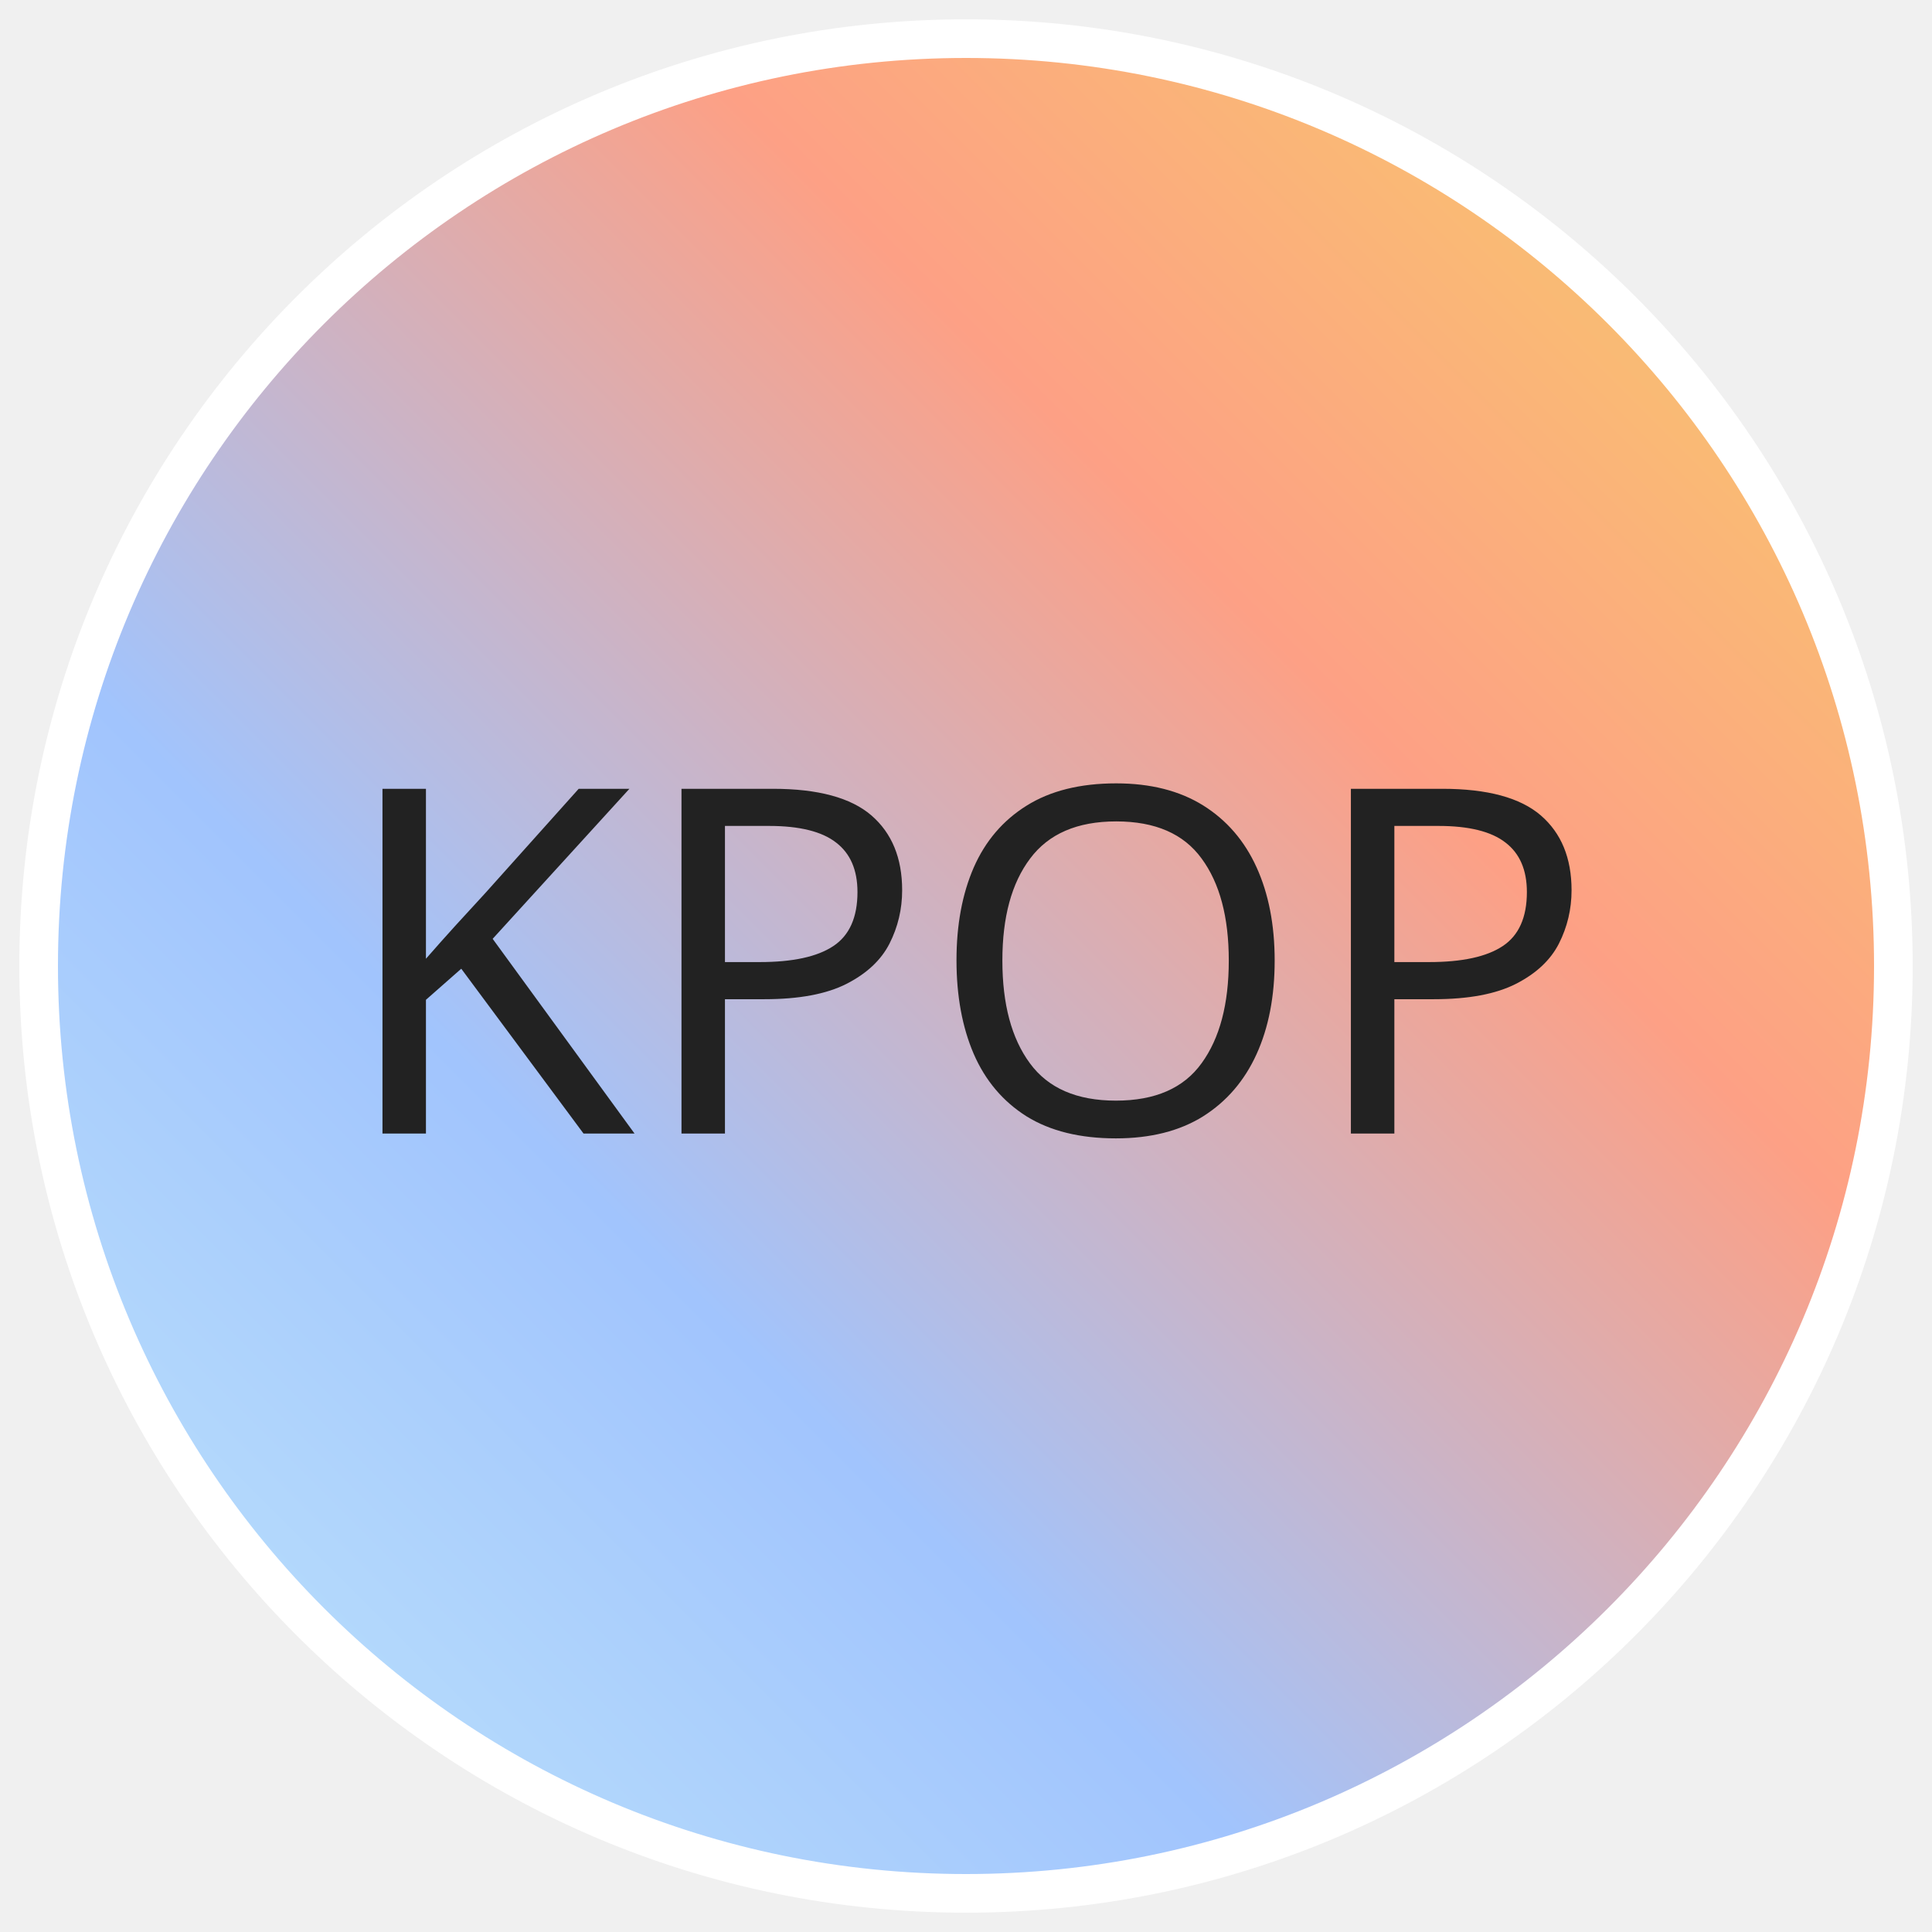
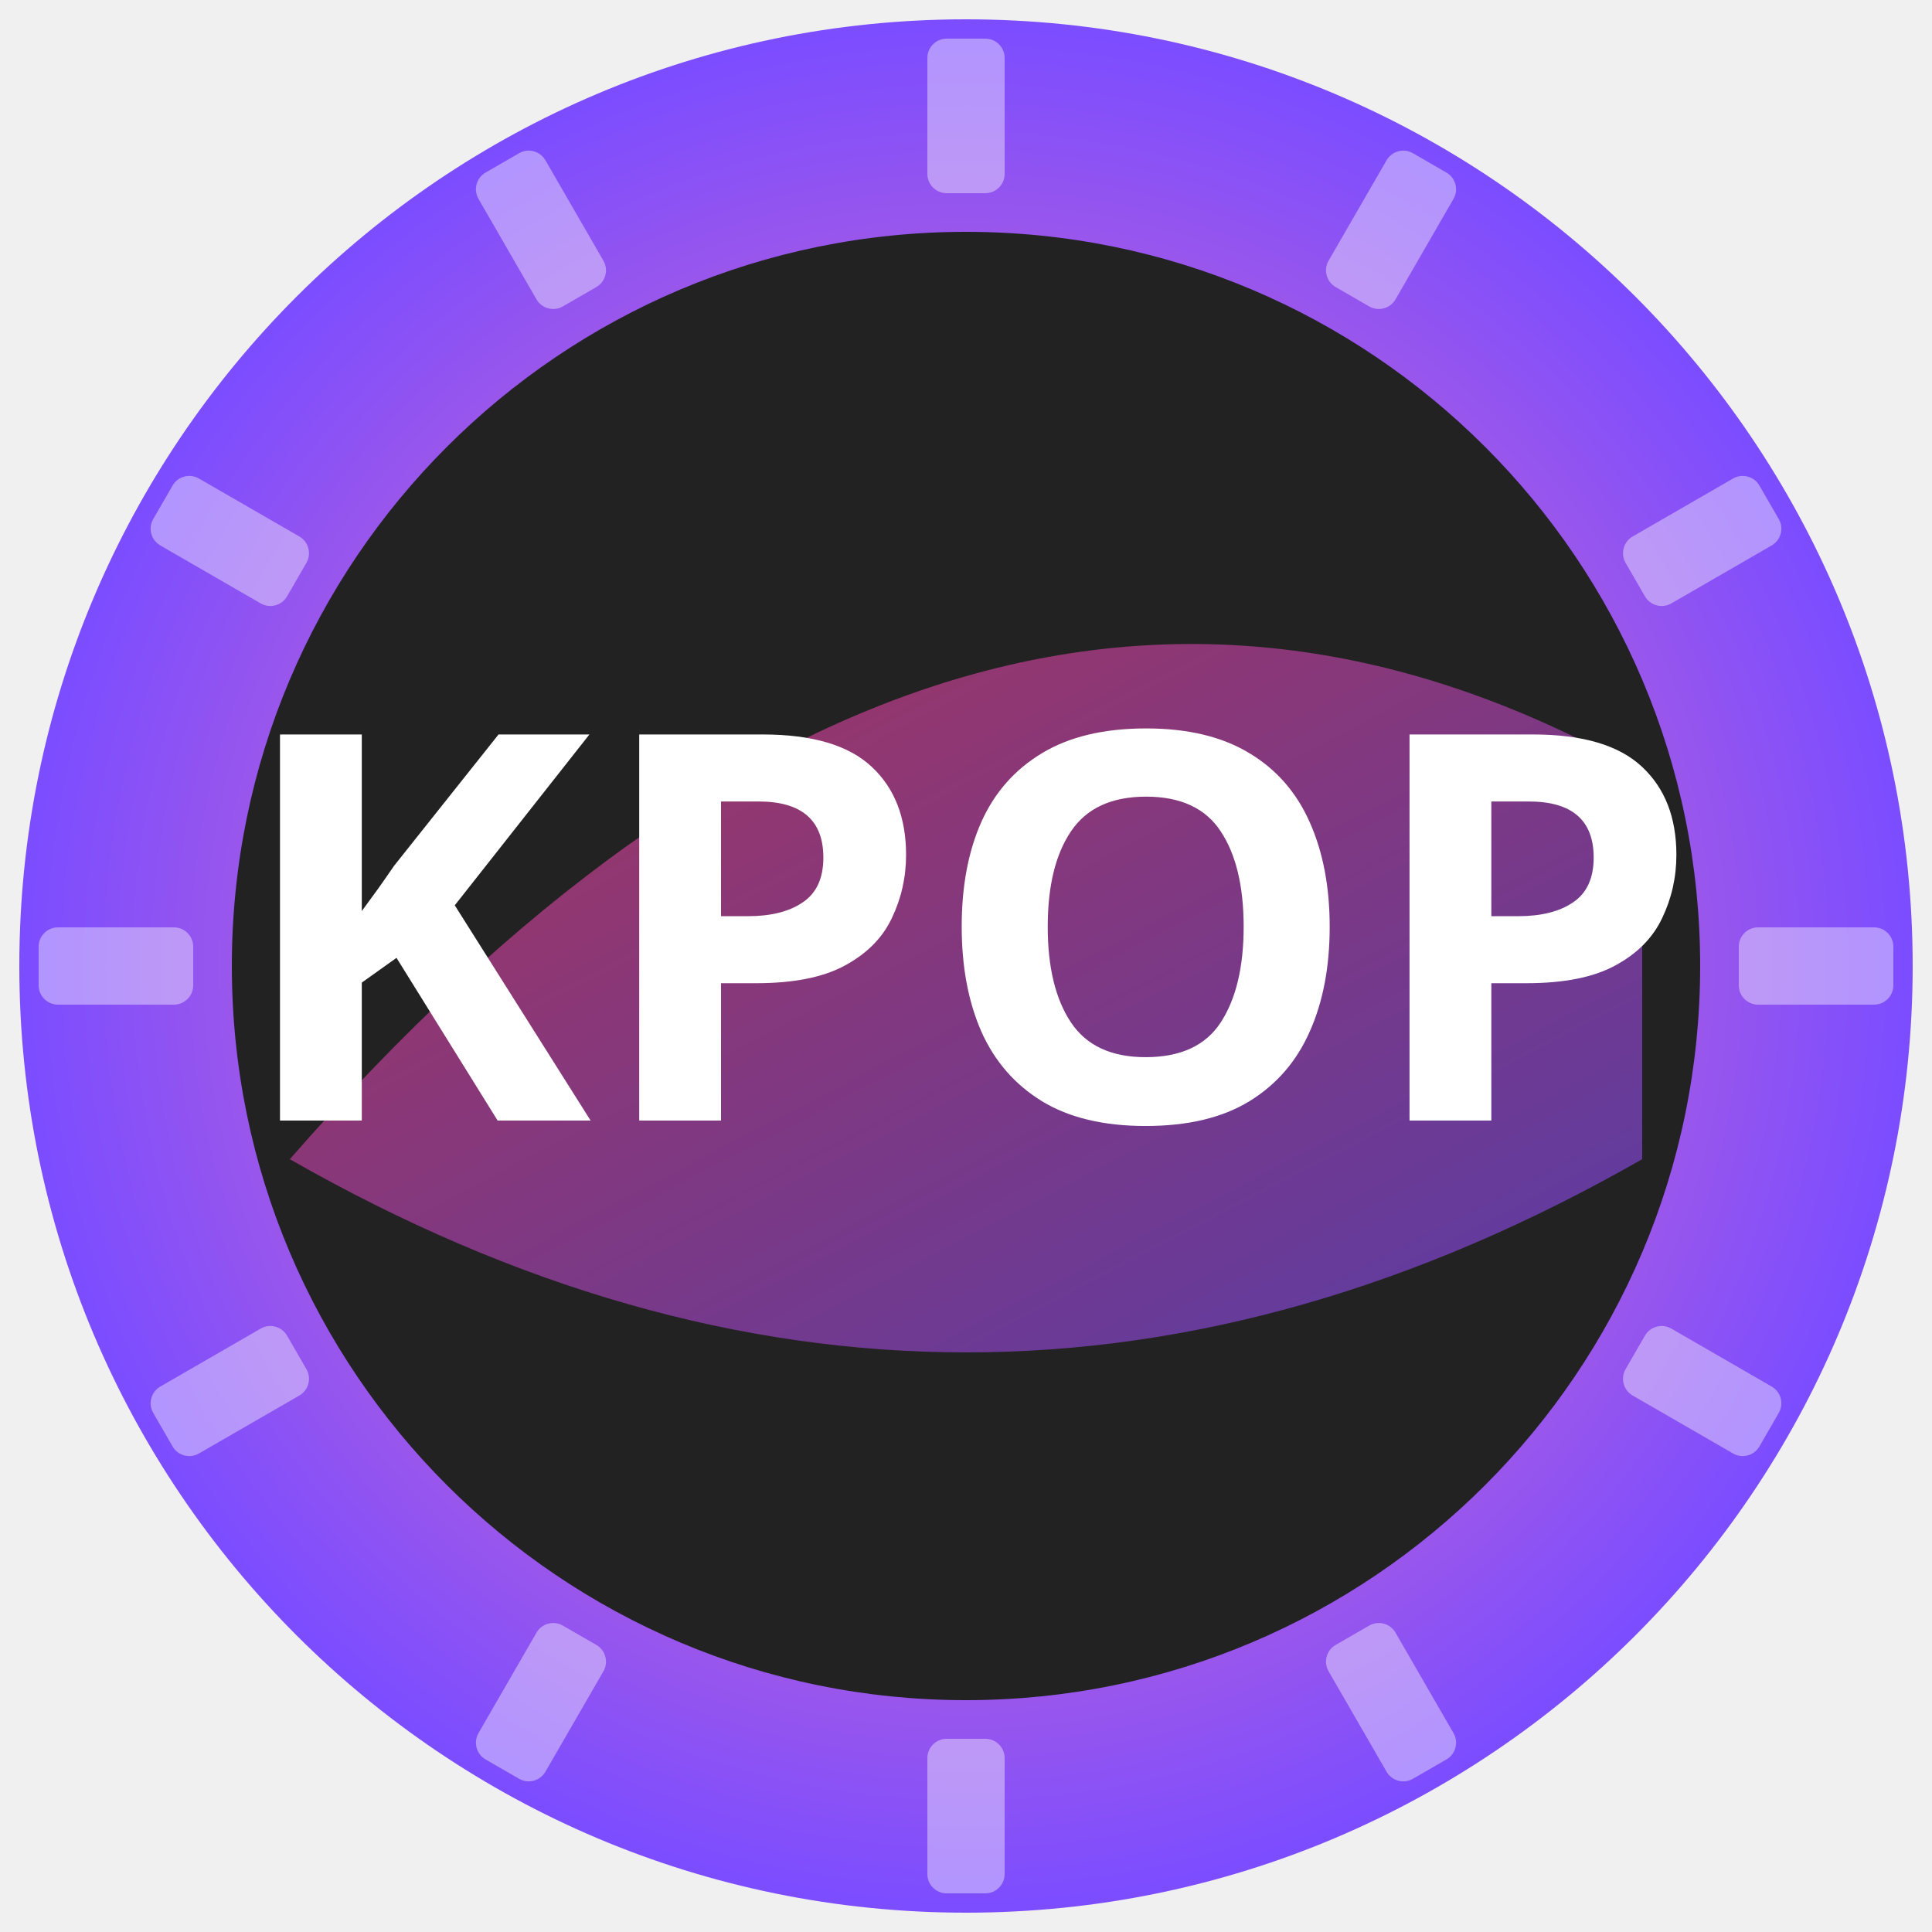
<svg xmlns="http://www.w3.org/2000/svg" viewBox="0 0 100 100">
  <defs>
-     <linearGradient id="brandGradient" x1="100%" y1="0%" x2="0%" y2="100%">
-       <stop offset="0%" stop-color="#f6d365" />
-       <stop offset="33%" stop-color="#fda085" />
-       <stop offset="66%" stop-color="#a1c4fd" />
-       <stop offset="100%" stop-color="#c2e9fb" />
+     <radialGradient id="ringGradient" cx="50%" cy="50%" r="50%">
+       <stop offset="0%" stop-color="#ff77a9" />
+       <stop offset="100%" stop-color="#7c4dff" />
+     </radialGradient>
+     <linearGradient id="swooshGradient" x1="0%" y1="0%" x2="100%" y2="100%">
+       <stop offset="0%" stop-color="#ff4081" />
+       <stop offset="100%" stop-color="#7c4dff" />
    </linearGradient>
  </defs>
-   <circle cx="50" cy="50" r="48" fill="url(#brandGradient)" stroke="#ffffff" stroke-width="2" />
-   <text x="50" y="50" font-size="25" font-family="Montserrat, sans-serif" text-anchor="middle" dominant-baseline="middle" fill="#222222">KPOP</text>
+   <circle cx="50" cy="50" r="49" fill="url(#ringGradient)" />
+   <g transform="translate(50 50)">
+     <rect x="-2" y="-48" width="4" height="8" rx="1" fill="rgba(255,255,255,0.4)" />
+     <rect x="-2" y="-48" width="4" height="8" rx="1" fill="rgba(255,255,255,0.4)" transform="rotate(30)" />
+     <rect x="-2" y="-48" width="4" height="8" rx="1" fill="rgba(255,255,255,0.4)" transform="rotate(60)" />
+     <rect x="-2" y="-48" width="4" height="8" rx="1" fill="rgba(255,255,255,0.4)" transform="rotate(90)" />
+     <rect x="-2" y="-48" width="4" height="8" rx="1" fill="rgba(255,255,255,0.4)" transform="rotate(120)" />
+     <rect x="-2" y="-48" width="4" height="8" rx="1" fill="rgba(255,255,255,0.4)" transform="rotate(150)" />
+     <rect x="-2" y="-48" width="4" height="8" rx="1" fill="rgba(255,255,255,0.4)" transform="rotate(180)" />
+     <rect x="-2" y="-48" width="4" height="8" rx="1" fill="rgba(255,255,255,0.4)" transform="rotate(210)" />
+     <rect x="-2" y="-48" width="4" height="8" rx="1" fill="rgba(255,255,255,0.4)" transform="rotate(240)" />
+     <rect x="-2" y="-48" width="4" height="8" rx="1" fill="rgba(255,255,255,0.4)" transform="rotate(270)" />
+     <rect x="-2" y="-48" width="4" height="8" rx="1" fill="rgba(255,255,255,0.4)" transform="rotate(300)" />
+     <rect x="-2" y="-48" width="4" height="8" rx="1" fill="rgba(255,255,255,0.4)" transform="rotate(330)" />
+   </g>
+   <circle cx="50" cy="50" r="38" fill="#222222" />
+   <path d="M15 60 Q50 20 85 40 L85 60 Q50 80 15 60 Z" fill="url(#swooshGradient)" fill-opacity="0.6" />
+   <text x="50" y="58" text-anchor="middle" font-family="sans-serif" font-size="28" font-weight="700" fill="#ffffff">KPOP</text>
</svg>
